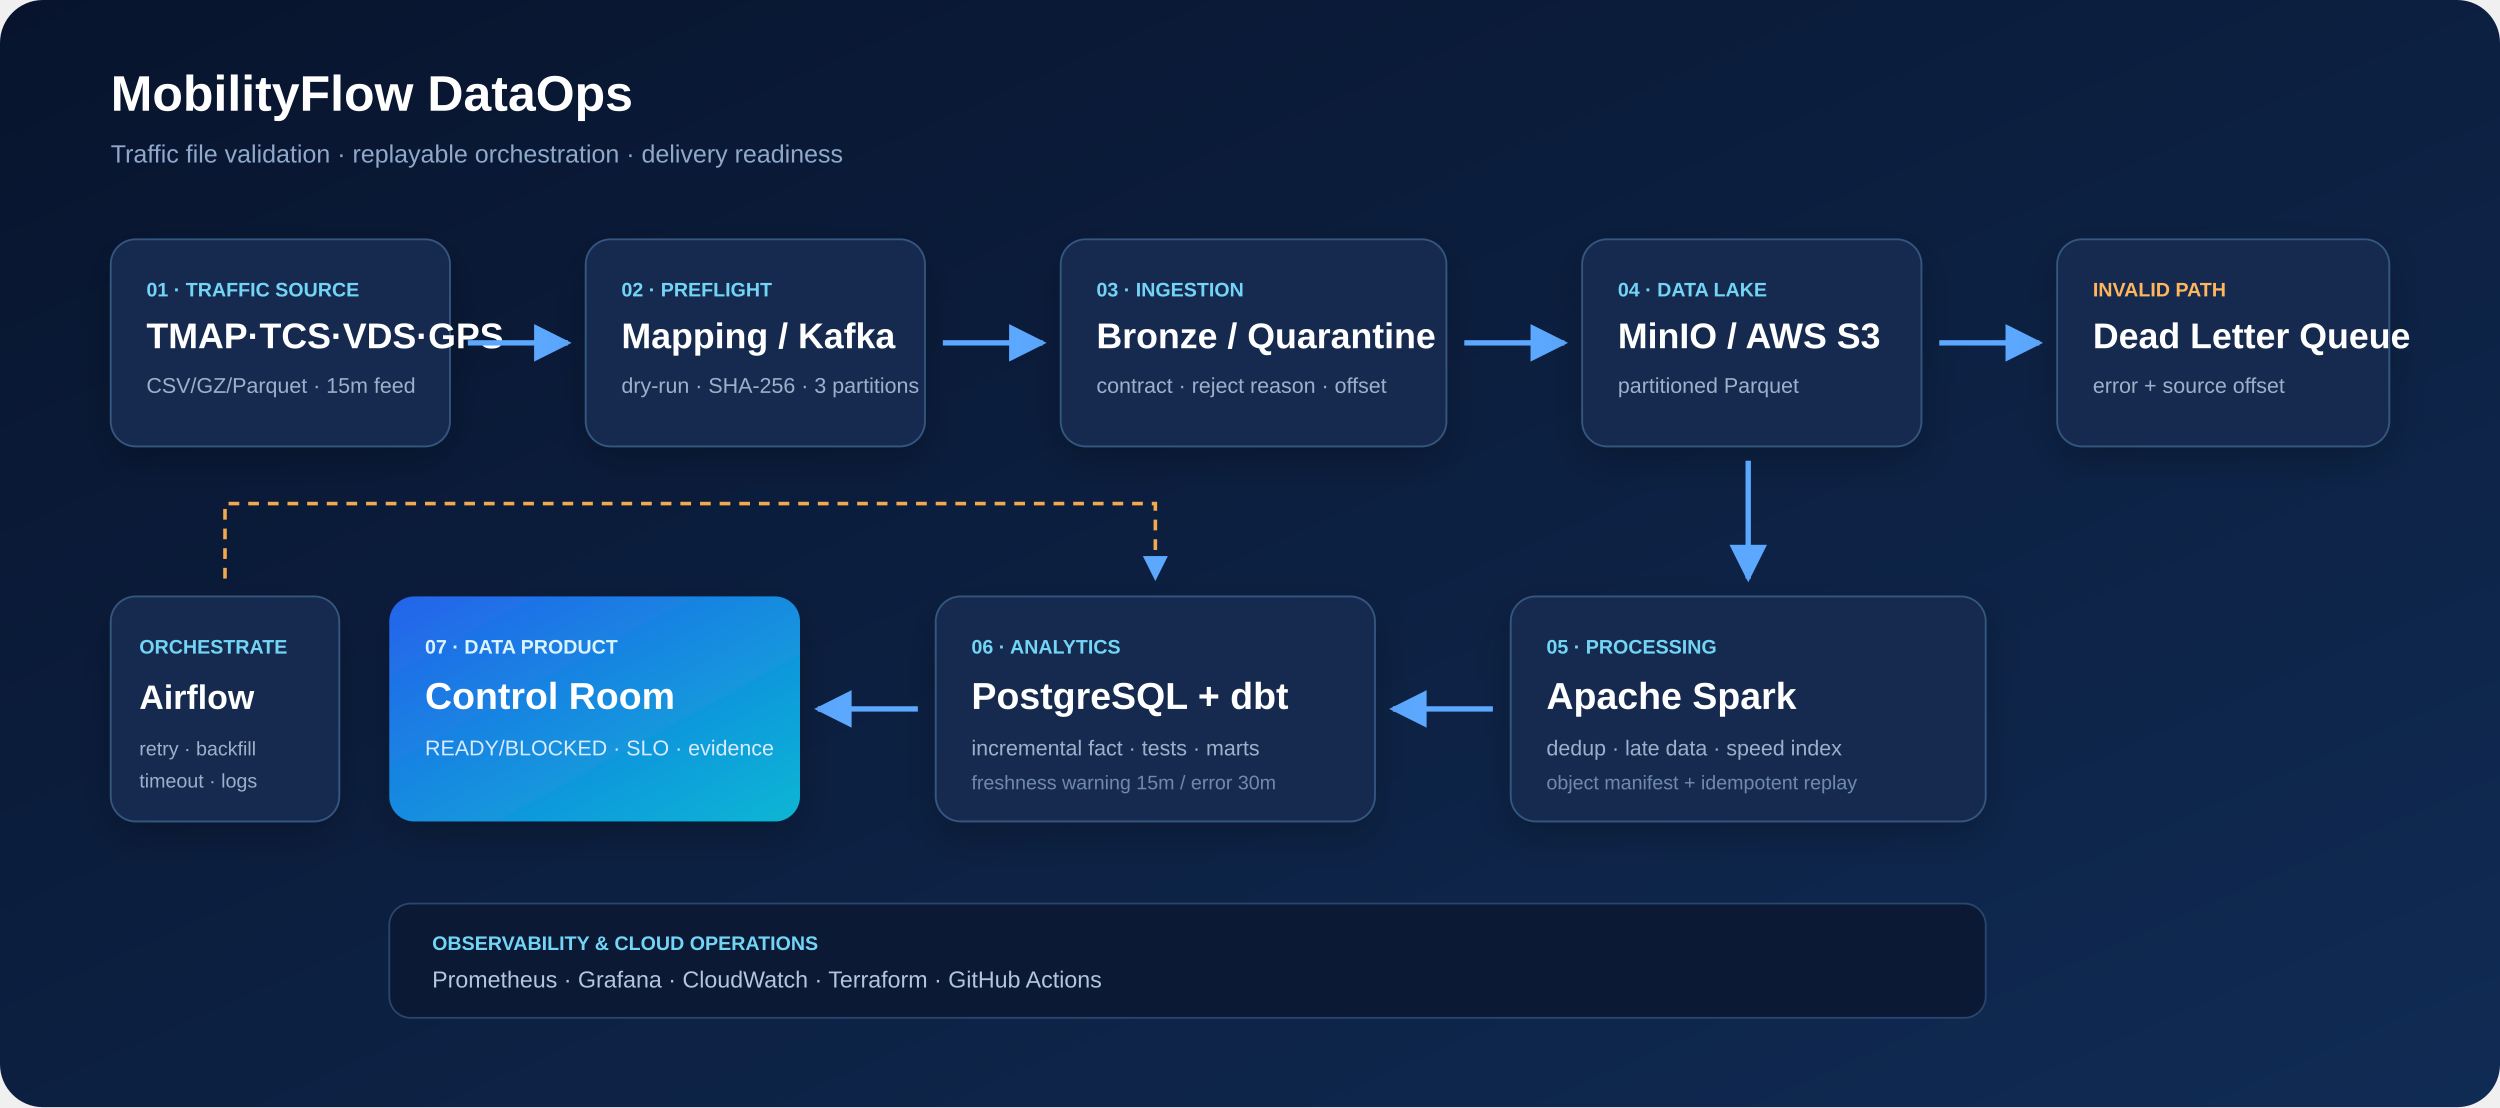
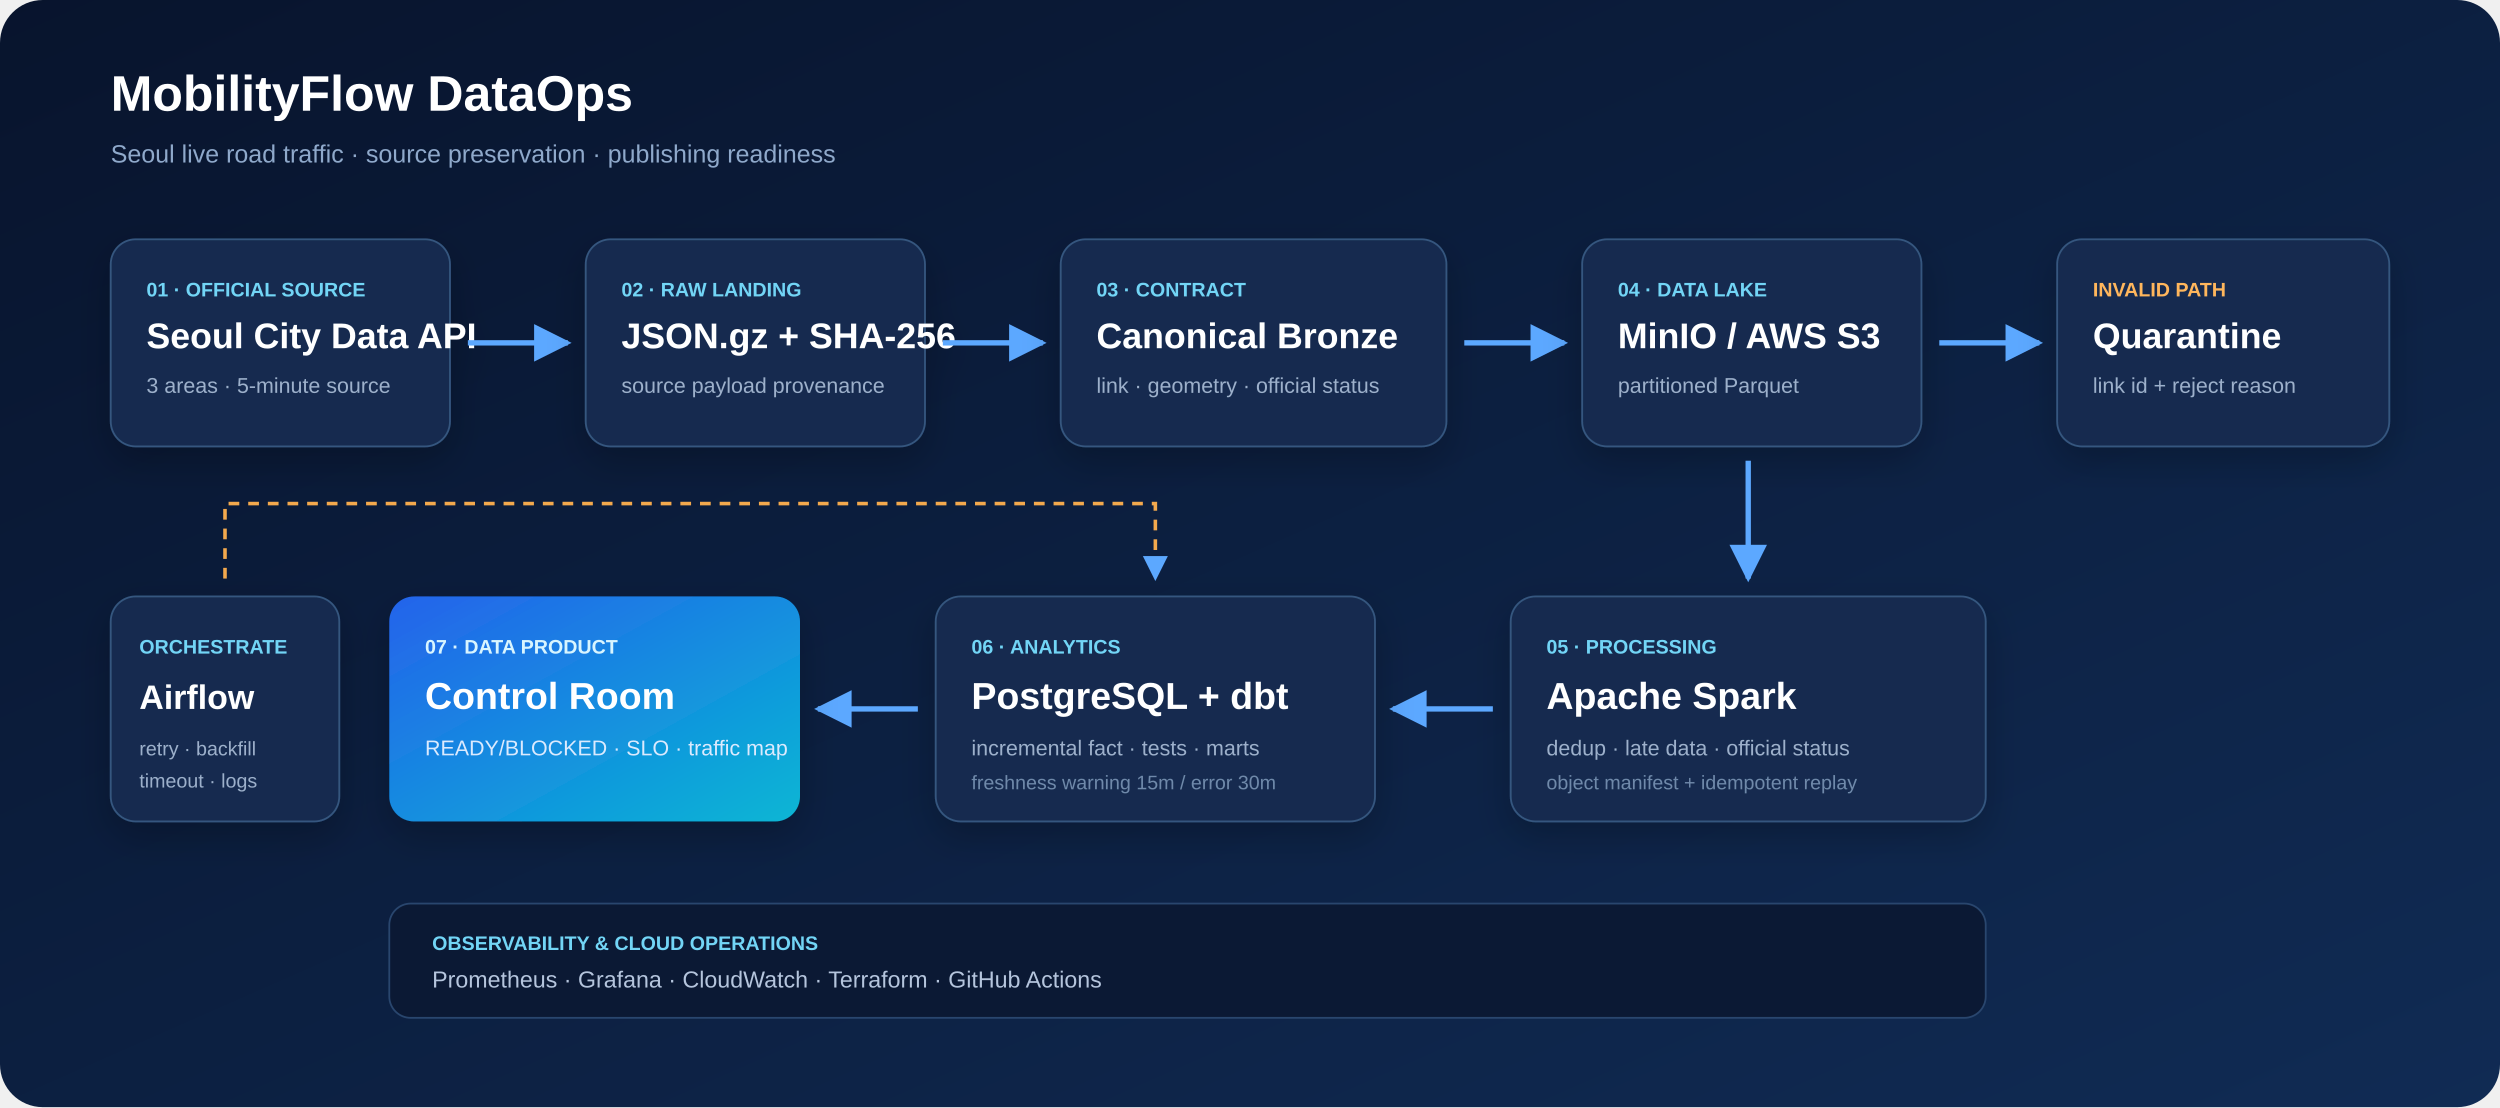
<svg xmlns="http://www.w3.org/2000/svg" width="1400" height="620" viewBox="0 0 1400 620" role="img" aria-labelledby="title desc">
  <defs>
    <linearGradient id="bg" x1="0" y1="0" x2="1" y2="1">
      <stop stop-color="#08142d" />
      <stop offset="1" stop-color="#102b54" />
    </linearGradient>
    <linearGradient id="accent" x1="0" y1="0" x2="1" y2="1">
      <stop stop-color="#2563eb" />
      <stop offset="1" stop-color="#06b6d4" />
    </linearGradient>
    <filter id="shadow" x="-20%" y="-20%" width="140%" height="140%">
      <feDropShadow dx="0" dy="8" stdDeviation="10" flood-color="#000" flood-opacity=".22" />
    </filter>
    <marker id="arrow" viewBox="0 0 10 10" refX="9" refY="5" markerWidth="7" markerHeight="7" orient="auto-start-reverse">
      <path d="M 0 0 L 10 5 L 0 10 z" fill="#5ca8ff" />
    </marker>
  </defs>
  <rect width="1400" height="620" rx="24" fill="url(#bg)" />
  <text x="62" y="62" fill="#fff" font-family="Arial,sans-serif" font-size="28" font-weight="700">MobilityFlow DataOps</text>
-   <text x="62" y="91" fill="#8fa9cb" font-family="Arial,sans-serif" font-size="14">Traffic file validation · replayable orchestration · delivery readiness</text>
+   <text x="62" y="91" fill="#8fa9cb" font-family="Arial,sans-serif" font-size="14">Seoul live road traffic · source preservation · publishing readiness</text>
  <g transform="translate(62 134)" filter="url(#shadow)">
    <rect width="190" height="116" rx="14" fill="#172c50" stroke="#36577f" />
-     <text x="20" y="32" fill="#72d5f6" font-family="Arial,sans-serif" font-size="11" font-weight="700">01 · TRAFFIC SOURCE</text>
-     <text x="20" y="61" fill="#fff" font-family="Arial,sans-serif" font-size="20" font-weight="700">TMAP·TCS·VDS·GPS</text>
-     <text x="20" y="86" fill="#9db0cb" font-family="Arial,sans-serif" font-size="12">CSV/GZ/Parquet · 15m feed</text>
+     <text x="20" y="32" fill="#72d5f6" font-family="Arial,sans-serif" font-size="11" font-weight="700">01 · OFFICIAL SOURCE</text>
+     <text x="20" y="61" fill="#fff" font-family="Arial,sans-serif" font-size="20" font-weight="700">Seoul City Data API</text>
+     <text x="20" y="86" fill="#9db0cb" font-family="Arial,sans-serif" font-size="12">3 areas · 5-minute source</text>
  </g>
  <path d="M262 192 H318" stroke="#5ca8ff" stroke-width="3" marker-end="url(#arrow)" />
  <g transform="translate(328 134)" filter="url(#shadow)">
    <rect width="190" height="116" rx="14" fill="#172c50" stroke="#36577f" />
-     <text x="20" y="32" fill="#72d5f6" font-family="Arial,sans-serif" font-size="11" font-weight="700">02 · PREFLIGHT</text>
-     <text x="20" y="61" fill="#fff" font-family="Arial,sans-serif" font-size="20" font-weight="700">Mapping / Kafka</text>
-     <text x="20" y="86" fill="#9db0cb" font-family="Arial,sans-serif" font-size="12">dry-run · SHA-256 · 3 partitions</text>
+     <text x="20" y="32" fill="#72d5f6" font-family="Arial,sans-serif" font-size="11" font-weight="700">02 · RAW LANDING</text>
+     <text x="20" y="61" fill="#fff" font-family="Arial,sans-serif" font-size="20" font-weight="700">JSON.gz + SHA-256</text>
+     <text x="20" y="86" fill="#9db0cb" font-family="Arial,sans-serif" font-size="12">source payload provenance</text>
  </g>
  <path d="M528 192 H584" stroke="#5ca8ff" stroke-width="3" marker-end="url(#arrow)" />
  <g transform="translate(594 134)" filter="url(#shadow)">
    <rect width="216" height="116" rx="14" fill="#172c50" stroke="#36577f" />
-     <text x="20" y="32" fill="#72d5f6" font-family="Arial,sans-serif" font-size="11" font-weight="700">03 · INGESTION</text>
-     <text x="20" y="61" fill="#fff" font-family="Arial,sans-serif" font-size="20" font-weight="700">Bronze / Quarantine</text>
-     <text x="20" y="86" fill="#9db0cb" font-family="Arial,sans-serif" font-size="12">contract · reject reason · offset</text>
+     <text x="20" y="32" fill="#72d5f6" font-family="Arial,sans-serif" font-size="11" font-weight="700">03 · CONTRACT</text>
+     <text x="20" y="61" fill="#fff" font-family="Arial,sans-serif" font-size="20" font-weight="700">Canonical Bronze</text>
+     <text x="20" y="86" fill="#9db0cb" font-family="Arial,sans-serif" font-size="12">link · geometry · official status</text>
  </g>
  <path d="M820 192 H876" stroke="#5ca8ff" stroke-width="3" marker-end="url(#arrow)" />
  <g transform="translate(886 134)" filter="url(#shadow)">
    <rect width="190" height="116" rx="14" fill="#172c50" stroke="#36577f" />
    <text x="20" y="32" fill="#72d5f6" font-family="Arial,sans-serif" font-size="11" font-weight="700">04 · DATA LAKE</text>
    <text x="20" y="61" fill="#fff" font-family="Arial,sans-serif" font-size="20" font-weight="700">MinIO / AWS S3</text>
    <text x="20" y="86" fill="#9db0cb" font-family="Arial,sans-serif" font-size="12">partitioned Parquet</text>
  </g>
  <path d="M1086 192 H1142" stroke="#5ca8ff" stroke-width="3" marker-end="url(#arrow)" />
  <g transform="translate(1152 134)" filter="url(#shadow)">
    <rect width="186" height="116" rx="14" fill="#172c50" stroke="#36577f" />
    <text x="20" y="32" fill="#ffb65c" font-family="Arial,sans-serif" font-size="11" font-weight="700">INVALID PATH</text>
-     <text x="20" y="61" fill="#fff" font-family="Arial,sans-serif" font-size="20" font-weight="700">Dead Letter Queue</text>
-     <text x="20" y="86" fill="#9db0cb" font-family="Arial,sans-serif" font-size="12">error + source offset</text>
+     <text x="20" y="61" fill="#fff" font-family="Arial,sans-serif" font-size="20" font-weight="700">Quarantine</text>
+     <text x="20" y="86" fill="#9db0cb" font-family="Arial,sans-serif" font-size="12">link id + reject reason</text>
  </g>
  <path d="M979 258 V324" stroke="#5ca8ff" stroke-width="3" marker-end="url(#arrow)" />
  <g transform="translate(846 334)" filter="url(#shadow)">
    <rect width="266" height="126" rx="14" fill="#172c50" stroke="#36577f" />
    <text x="20" y="32" fill="#72d5f6" font-family="Arial,sans-serif" font-size="11" font-weight="700">05 · PROCESSING</text>
    <text x="20" y="63" fill="#fff" font-family="Arial,sans-serif" font-size="21" font-weight="700">Apache Spark</text>
-     <text x="20" y="89" fill="#9db0cb" font-family="Arial,sans-serif" font-size="12">dedup · late data · speed index</text>
+     <text x="20" y="89" fill="#9db0cb" font-family="Arial,sans-serif" font-size="12">dedup · late data · official status</text>
    <text x="20" y="108" fill="#6f89aa" font-family="Arial,sans-serif" font-size="11">object manifest + idempotent replay</text>
  </g>
  <path d="M836 397 H780" stroke="#5ca8ff" stroke-width="3" marker-end="url(#arrow)" />
  <g transform="translate(524 334)" filter="url(#shadow)">
    <rect width="246" height="126" rx="14" fill="#172c50" stroke="#36577f" />
    <text x="20" y="32" fill="#72d5f6" font-family="Arial,sans-serif" font-size="11" font-weight="700">06 · ANALYTICS</text>
    <text x="20" y="63" fill="#fff" font-family="Arial,sans-serif" font-size="21" font-weight="700">PostgreSQL + dbt</text>
    <text x="20" y="89" fill="#9db0cb" font-family="Arial,sans-serif" font-size="12">incremental fact · tests · marts</text>
    <text x="20" y="108" fill="#6f89aa" font-family="Arial,sans-serif" font-size="11">freshness warning 15m / error 30m</text>
  </g>
  <path d="M514 397 H458" stroke="#5ca8ff" stroke-width="3" marker-end="url(#arrow)" />
  <g transform="translate(218 334)" filter="url(#shadow)">
    <rect width="230" height="126" rx="14" fill="url(#accent)" />
    <text x="20" y="32" fill="#d8f5ff" font-family="Arial,sans-serif" font-size="11" font-weight="700">07 · DATA PRODUCT</text>
    <text x="20" y="63" fill="#fff" font-family="Arial,sans-serif" font-size="21" font-weight="700">Control Room</text>
-     <text x="20" y="89" fill="#dbeafe" font-family="Arial,sans-serif" font-size="12">READY/BLOCKED · SLO · evidence</text>
+     <text x="20" y="89" fill="#dbeafe" font-family="Arial,sans-serif" font-size="12">READY/BLOCKED · SLO · traffic map</text>
  </g>
  <g transform="translate(62 334)" filter="url(#shadow)">
    <rect width="128" height="126" rx="14" fill="#172c50" stroke="#36577f" />
    <text x="16" y="32" fill="#72d5f6" font-family="Arial,sans-serif" font-size="11" font-weight="700">ORCHESTRATE</text>
    <text x="16" y="63" fill="#fff" font-family="Arial,sans-serif" font-size="19" font-weight="700">Airflow</text>
    <text x="16" y="89" fill="#9db0cb" font-family="Arial,sans-serif" font-size="11">retry · backfill</text>
    <text x="16" y="107" fill="#9db0cb" font-family="Arial,sans-serif" font-size="11">timeout · logs</text>
  </g>
  <path d="M126 324 V282 H647 V324" fill="none" stroke="#f3a94d" stroke-width="2" stroke-dasharray="6 5" marker-end="url(#arrow)" />
  <g transform="translate(218 506)">
    <rect width="894" height="64" rx="12" fill="#0b1934" stroke="#29466e" />
    <text x="24" y="26" fill="#72d5f6" font-family="Arial,sans-serif" font-size="11" font-weight="700">OBSERVABILITY &amp; CLOUD OPERATIONS</text>
    <text x="24" y="47" fill="#b5c5dd" font-family="Arial,sans-serif" font-size="13">Prometheus · Grafana · CloudWatch · Terraform · GitHub Actions</text>
  </g>
</svg>
